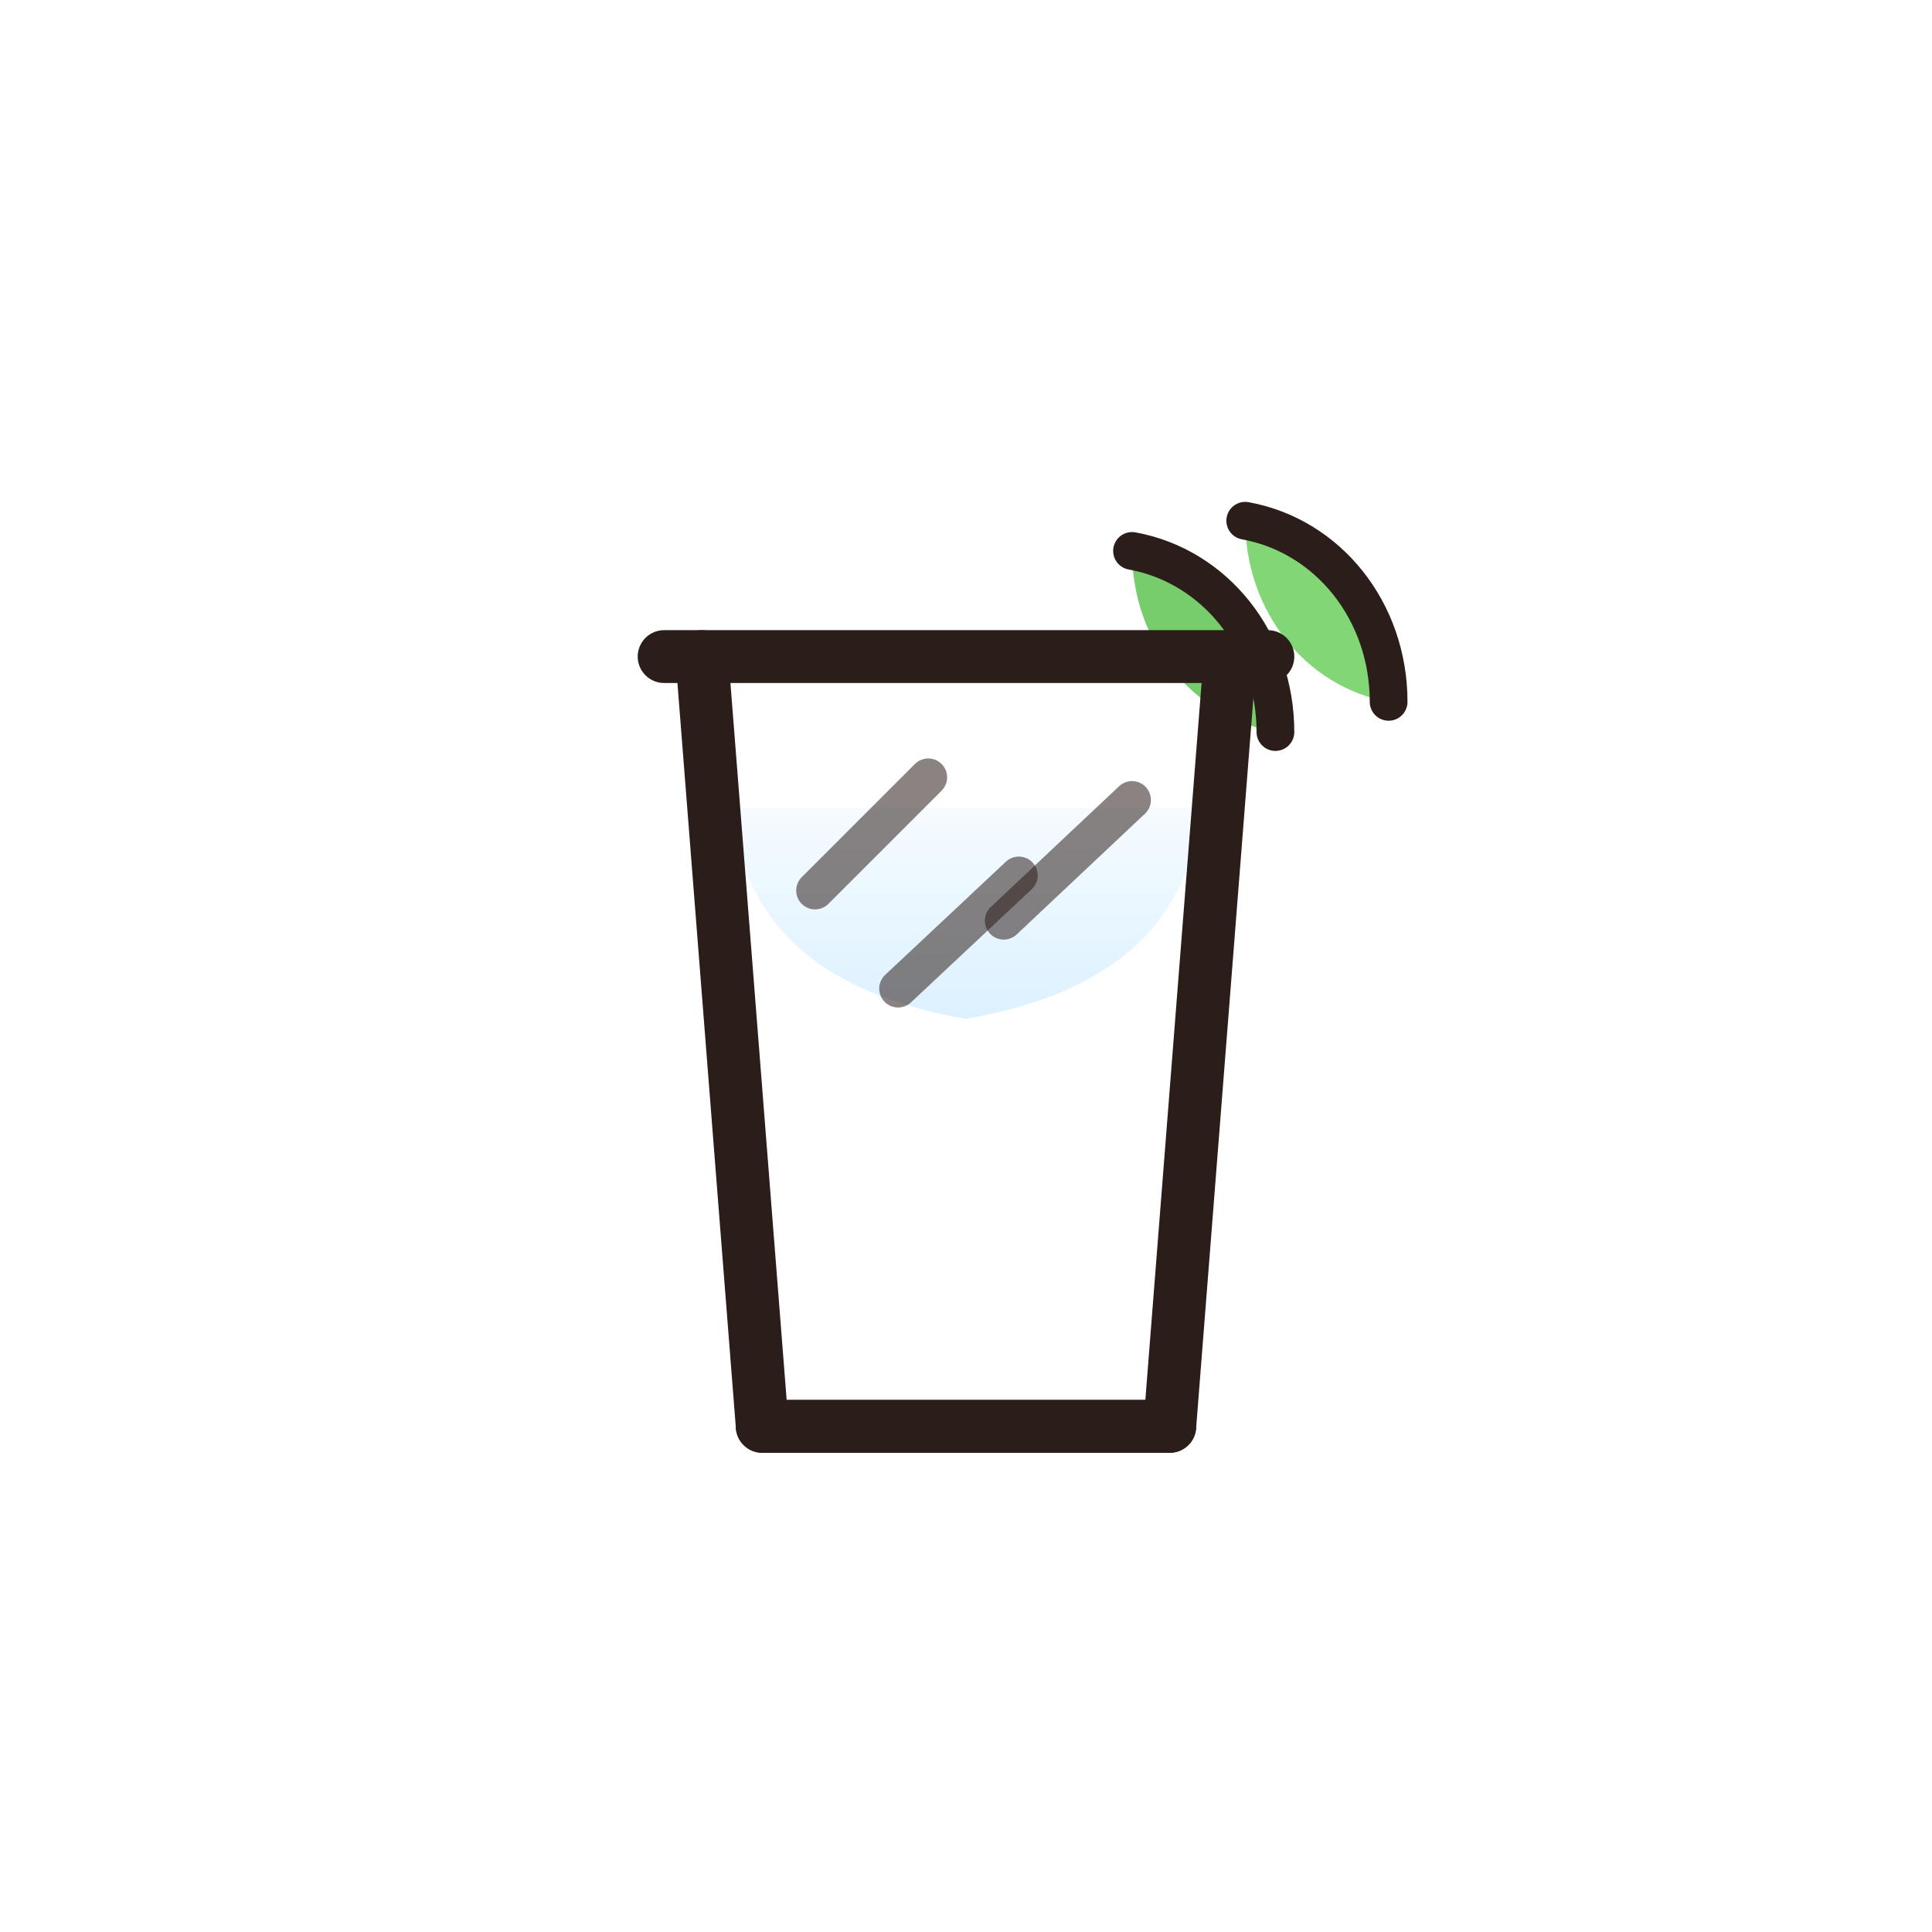
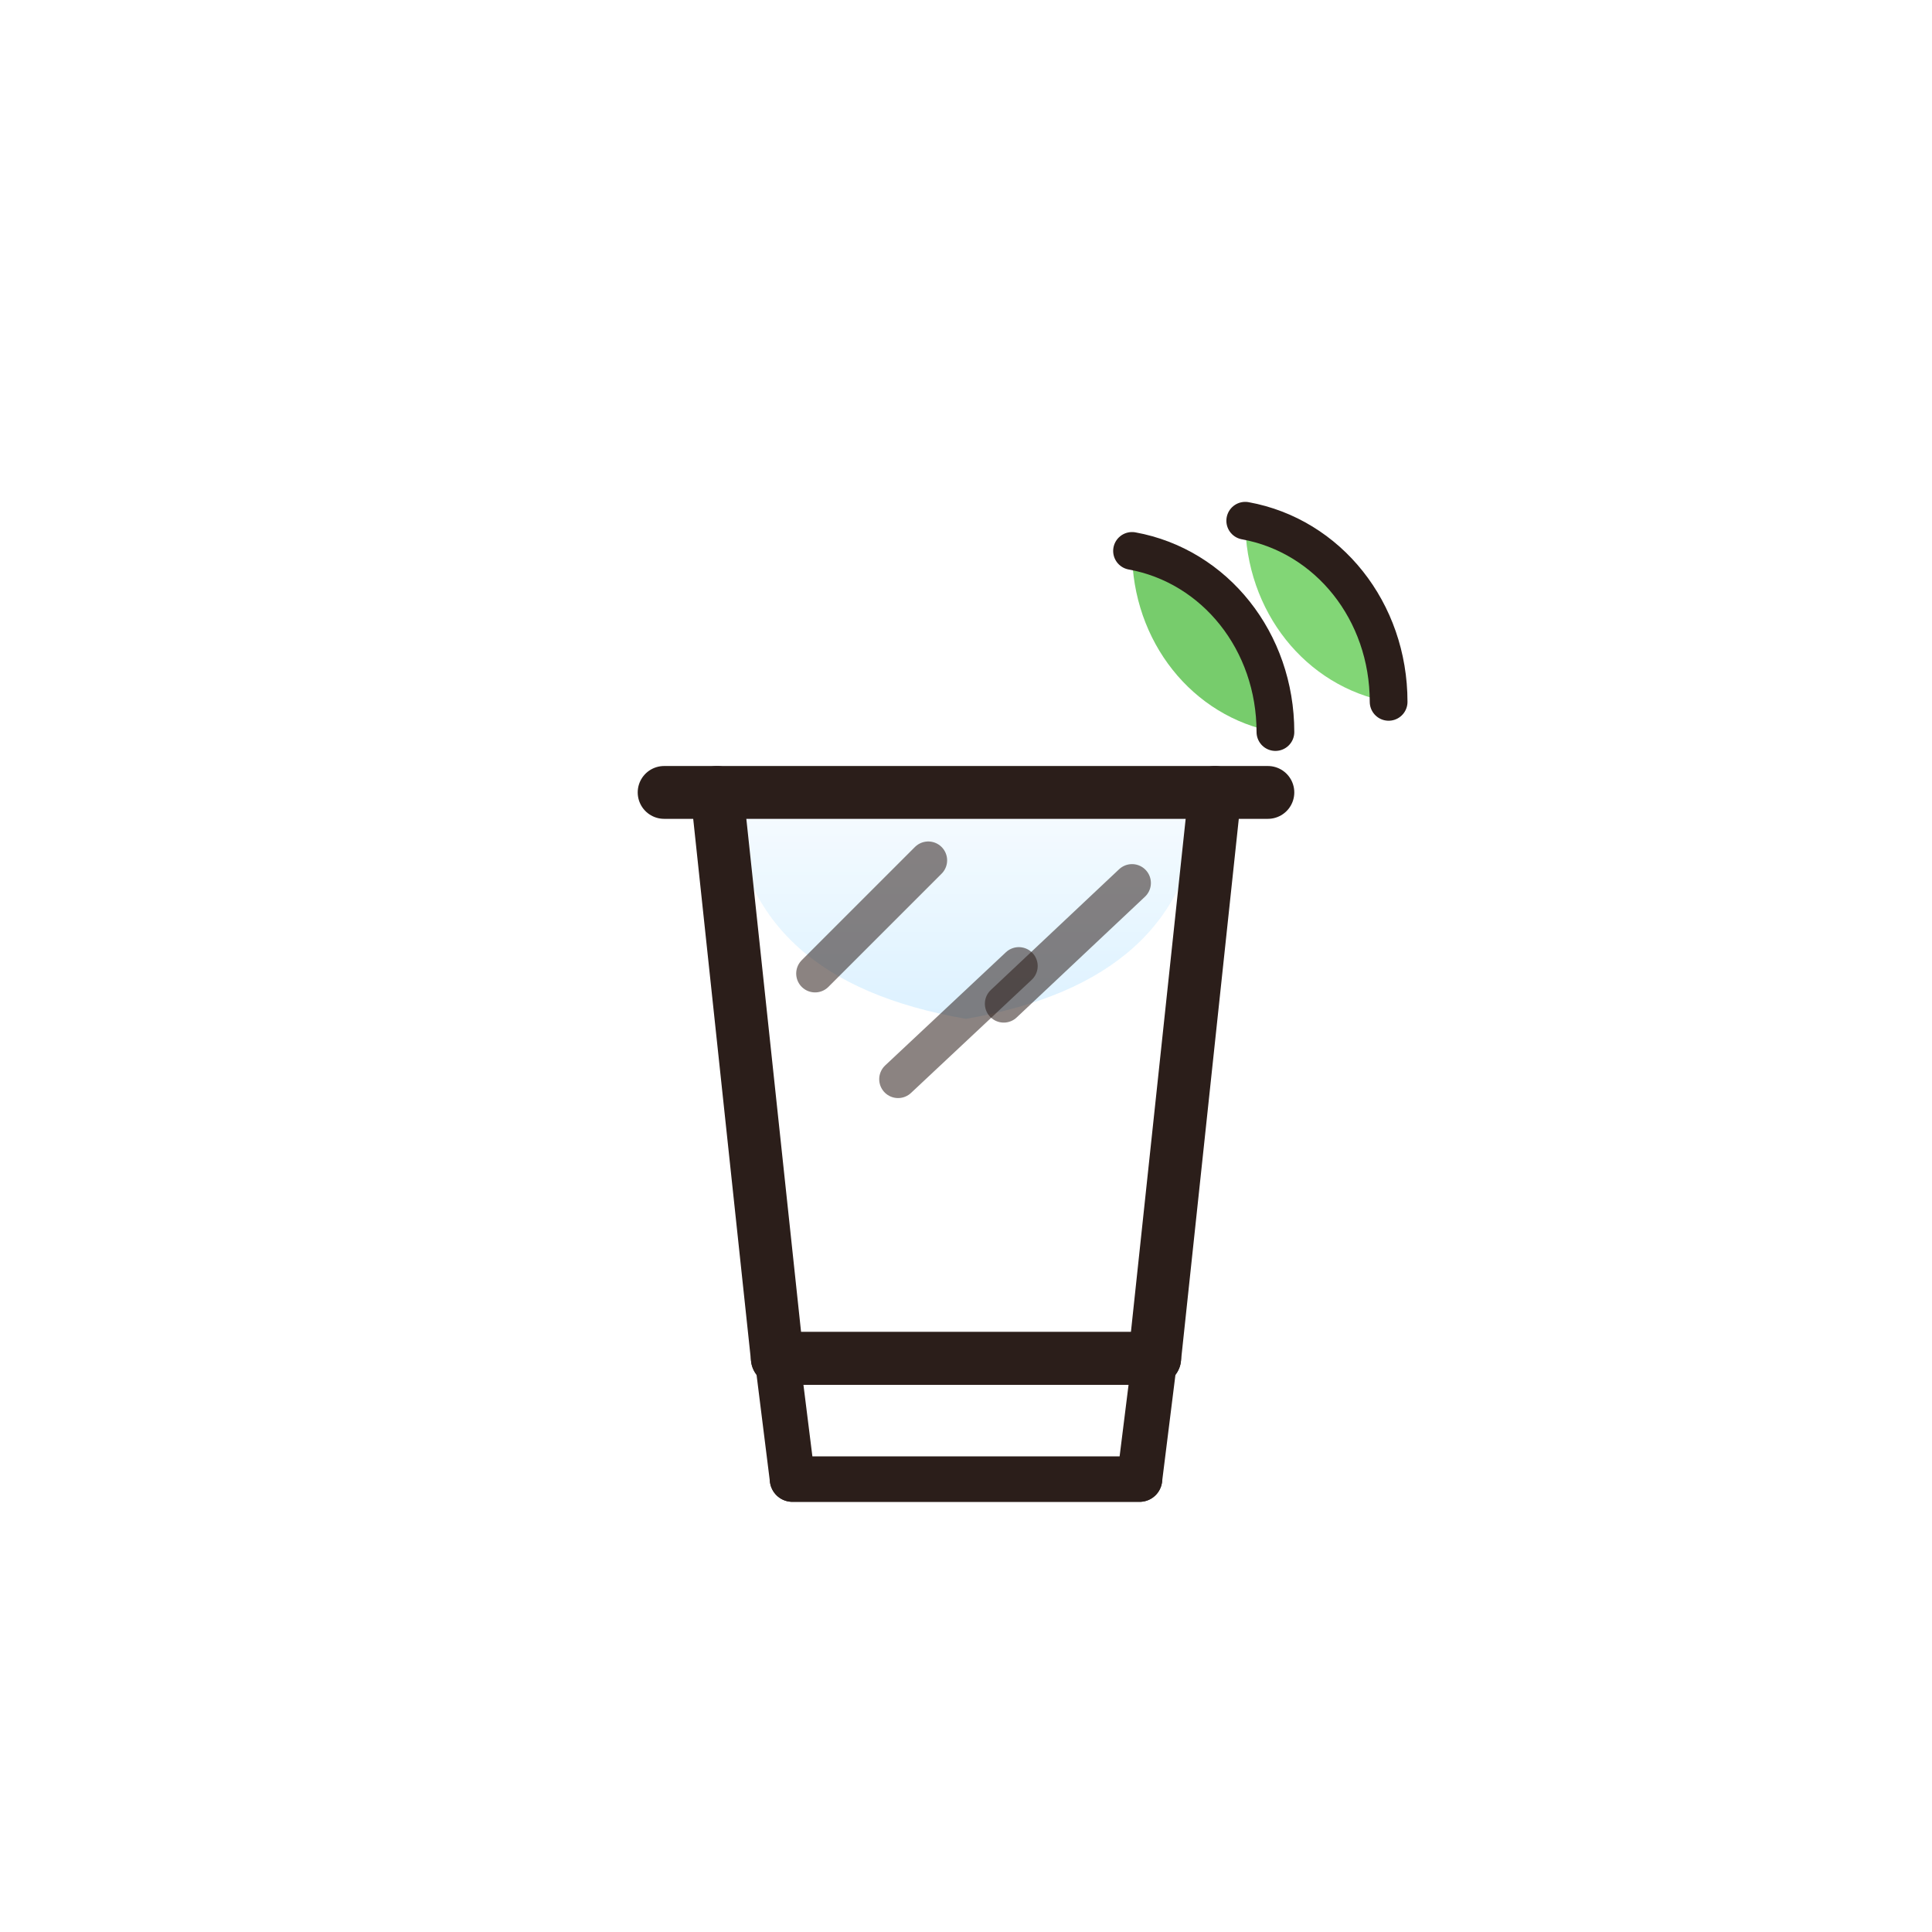
<svg xmlns="http://www.w3.org/2000/svg" viewBox="0 0 512 512" role="img" aria-label="Moscow Mule">
  <defs>
    <linearGradient id="mule" x1="0" y1="0" x2="0" y2="1">
      <stop offset="0" stop-color="#f5fbff" />
      <stop offset="1" stop-color="#d9f0ff" />
    </linearGradient>
  </defs>
  <path d="M194 214 H318 Q314 260 256 270 Q198 260 194 214 Z" fill="url(#mule)" opacity="0.92" />
  <path d="M330 138 C352 142 368 162 368 186 C346 182 330 162 330 138 Z" fill="#77d36a" opacity="0.92" />
  <path d="M300 146 C322 150 338 170 338 194 C316 190 300 170 300 146 Z" fill="#6bc85f" opacity="0.92" />
  <g fill="none" stroke="#2b1e1a" stroke-width="14" stroke-linecap="round" stroke-linejoin="round">
-     <path d="M176 174 H336" />
-     <path d="M186 174 L202 378 H310 L326 174" />
-     <path d="M202 378 H310" />
-     <path d="M216 236 L246 206" stroke-width="10" opacity="0.55" />
-     <path d="M266 244 L300 212" stroke-width="10" opacity="0.55" />
-     <path d="M238 262 L270 232" stroke-width="10" opacity="0.55" />
+     <path d="M176 210 H336" />
+     <path d="M190 210 L206 360 H306 L322 210" />
+     <path d="M206 360 H306" />
+     <path d="M206 360 L210 392 H302 L306 360" stroke-width="12" />
+     <path d="M210 392 H302" stroke-width="12" />
+     <path d="M216 258 L246 228" stroke-width="10" opacity="0.55" />
+     <path d="M266 266 L300 234" stroke-width="10" opacity="0.55" />
+     <path d="M238 286 L270 256" stroke-width="10" opacity="0.55" />
    <path d="M330 138 C352 142 368 162 368 186" stroke-width="10" />
    <path d="M300 146 C322 150 338 170 338 194" stroke-width="10" />
  </g>
</svg>
